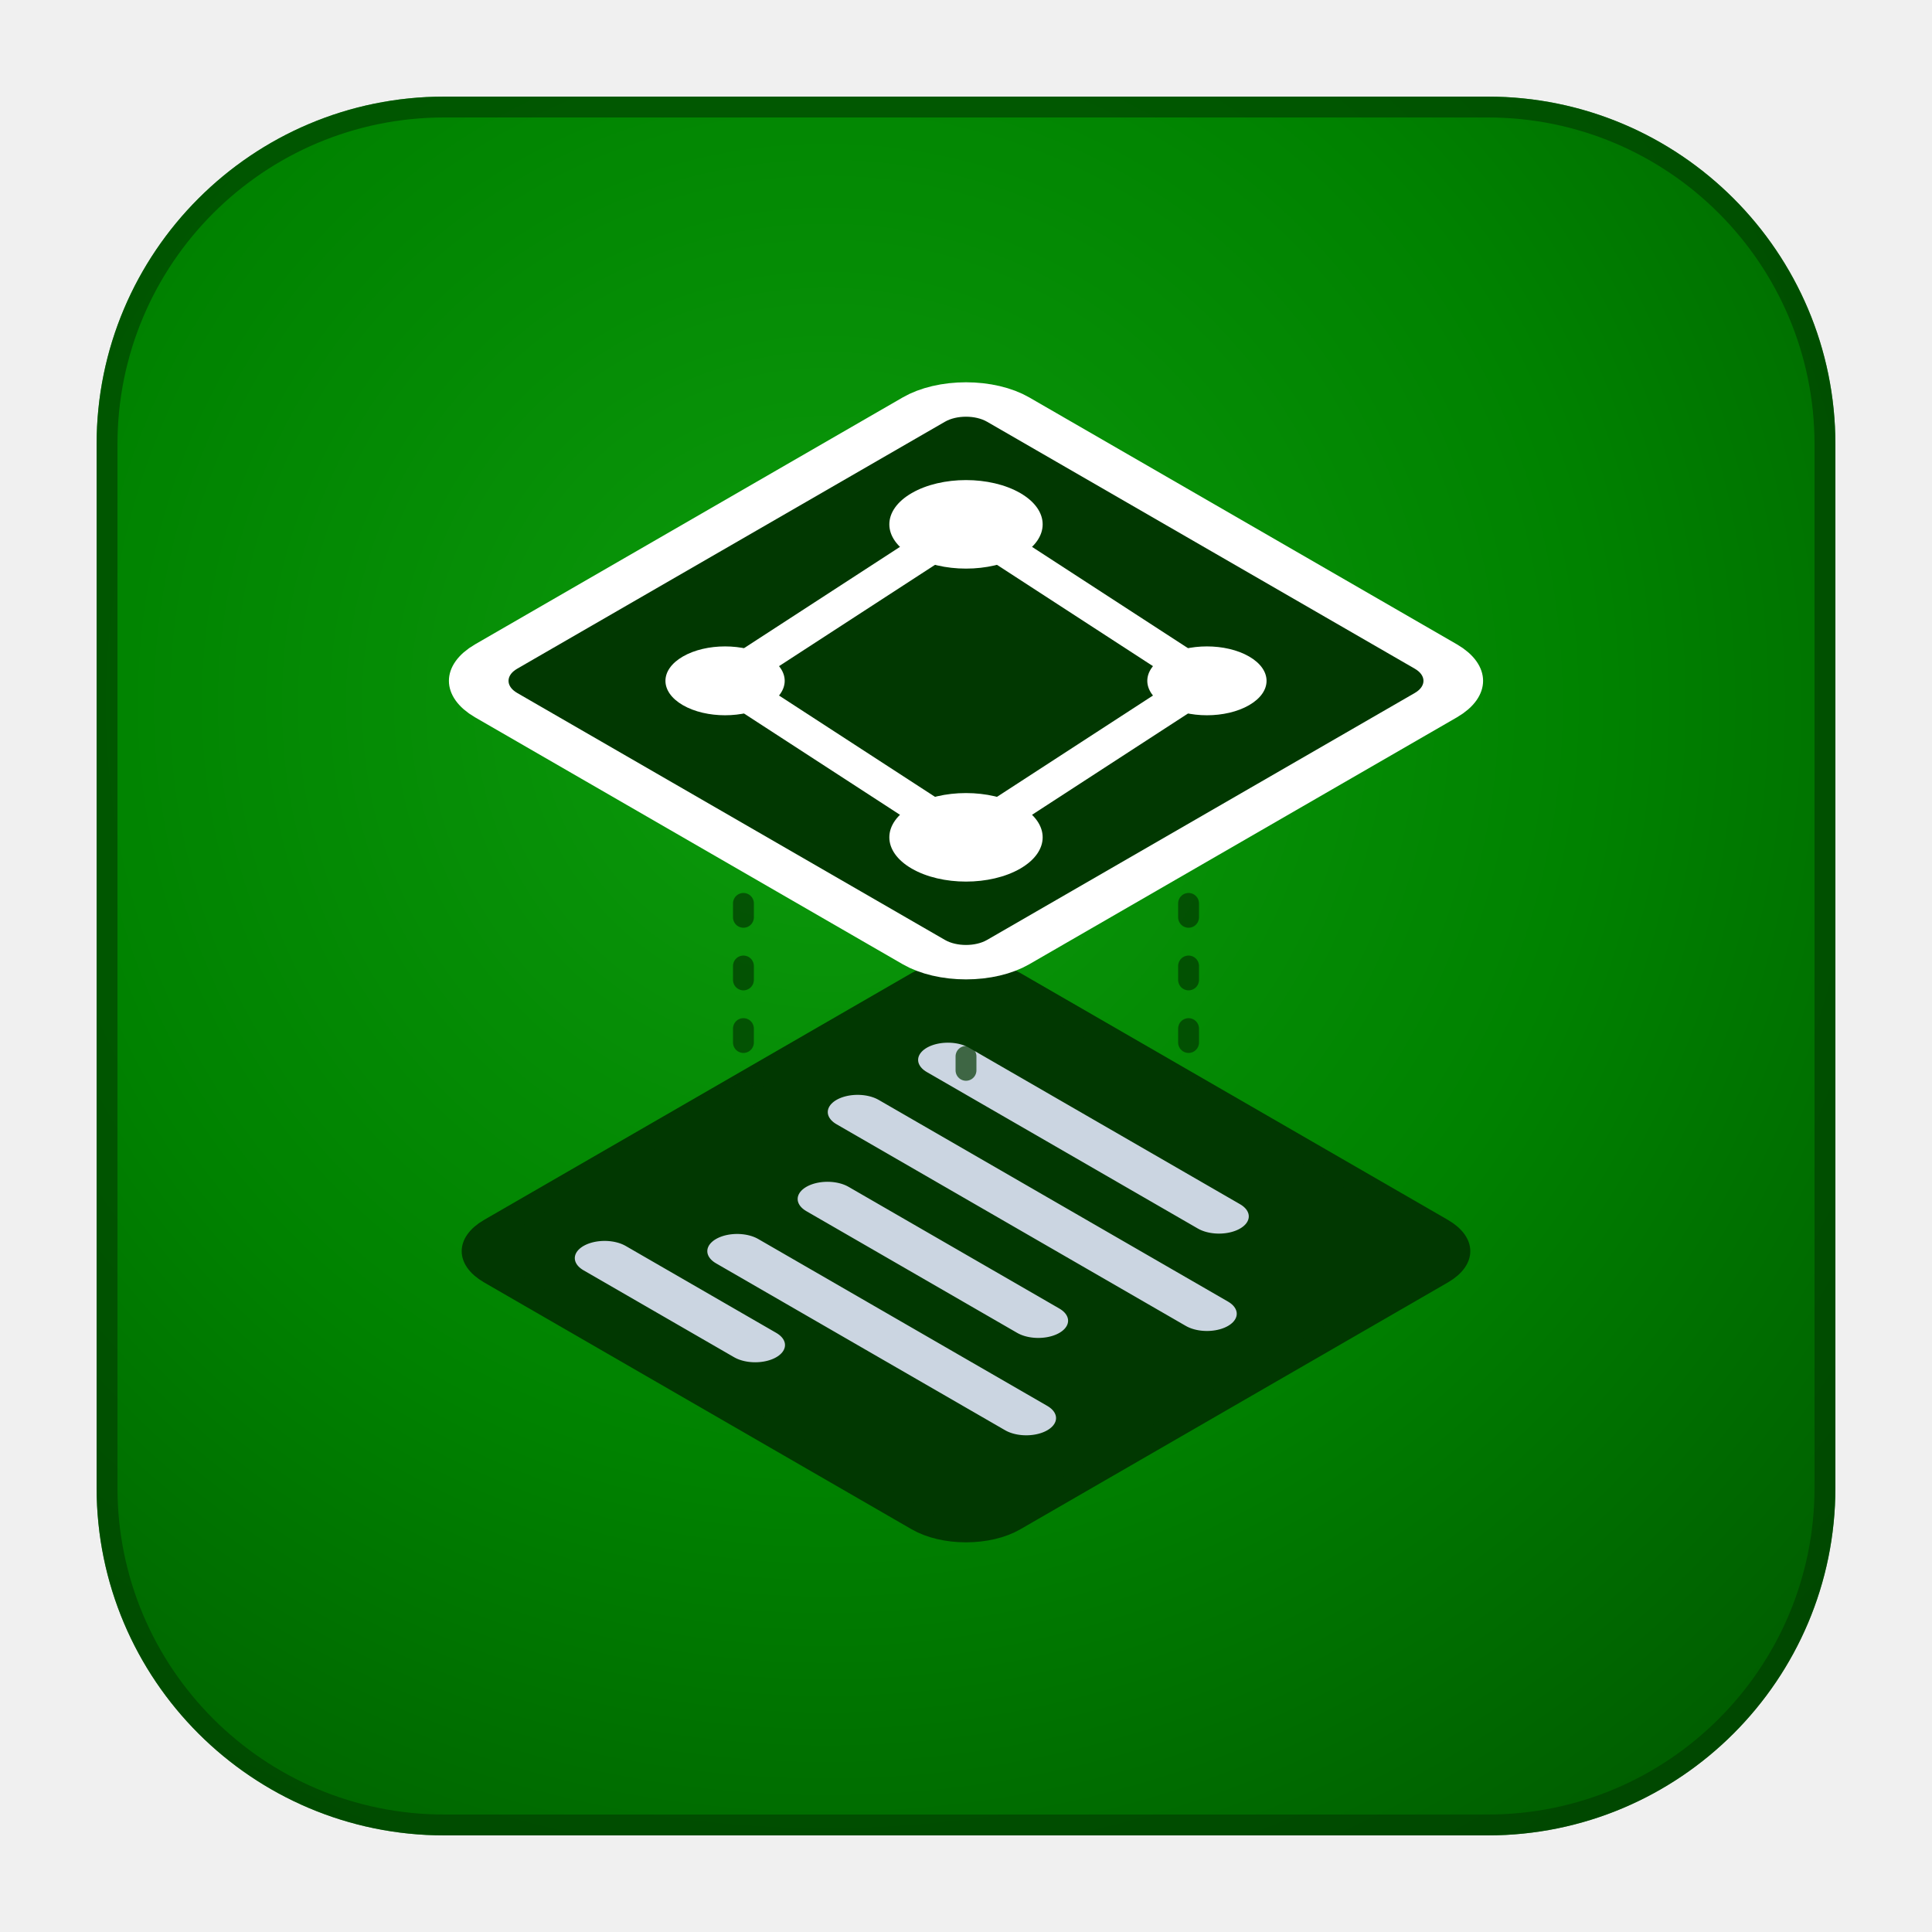
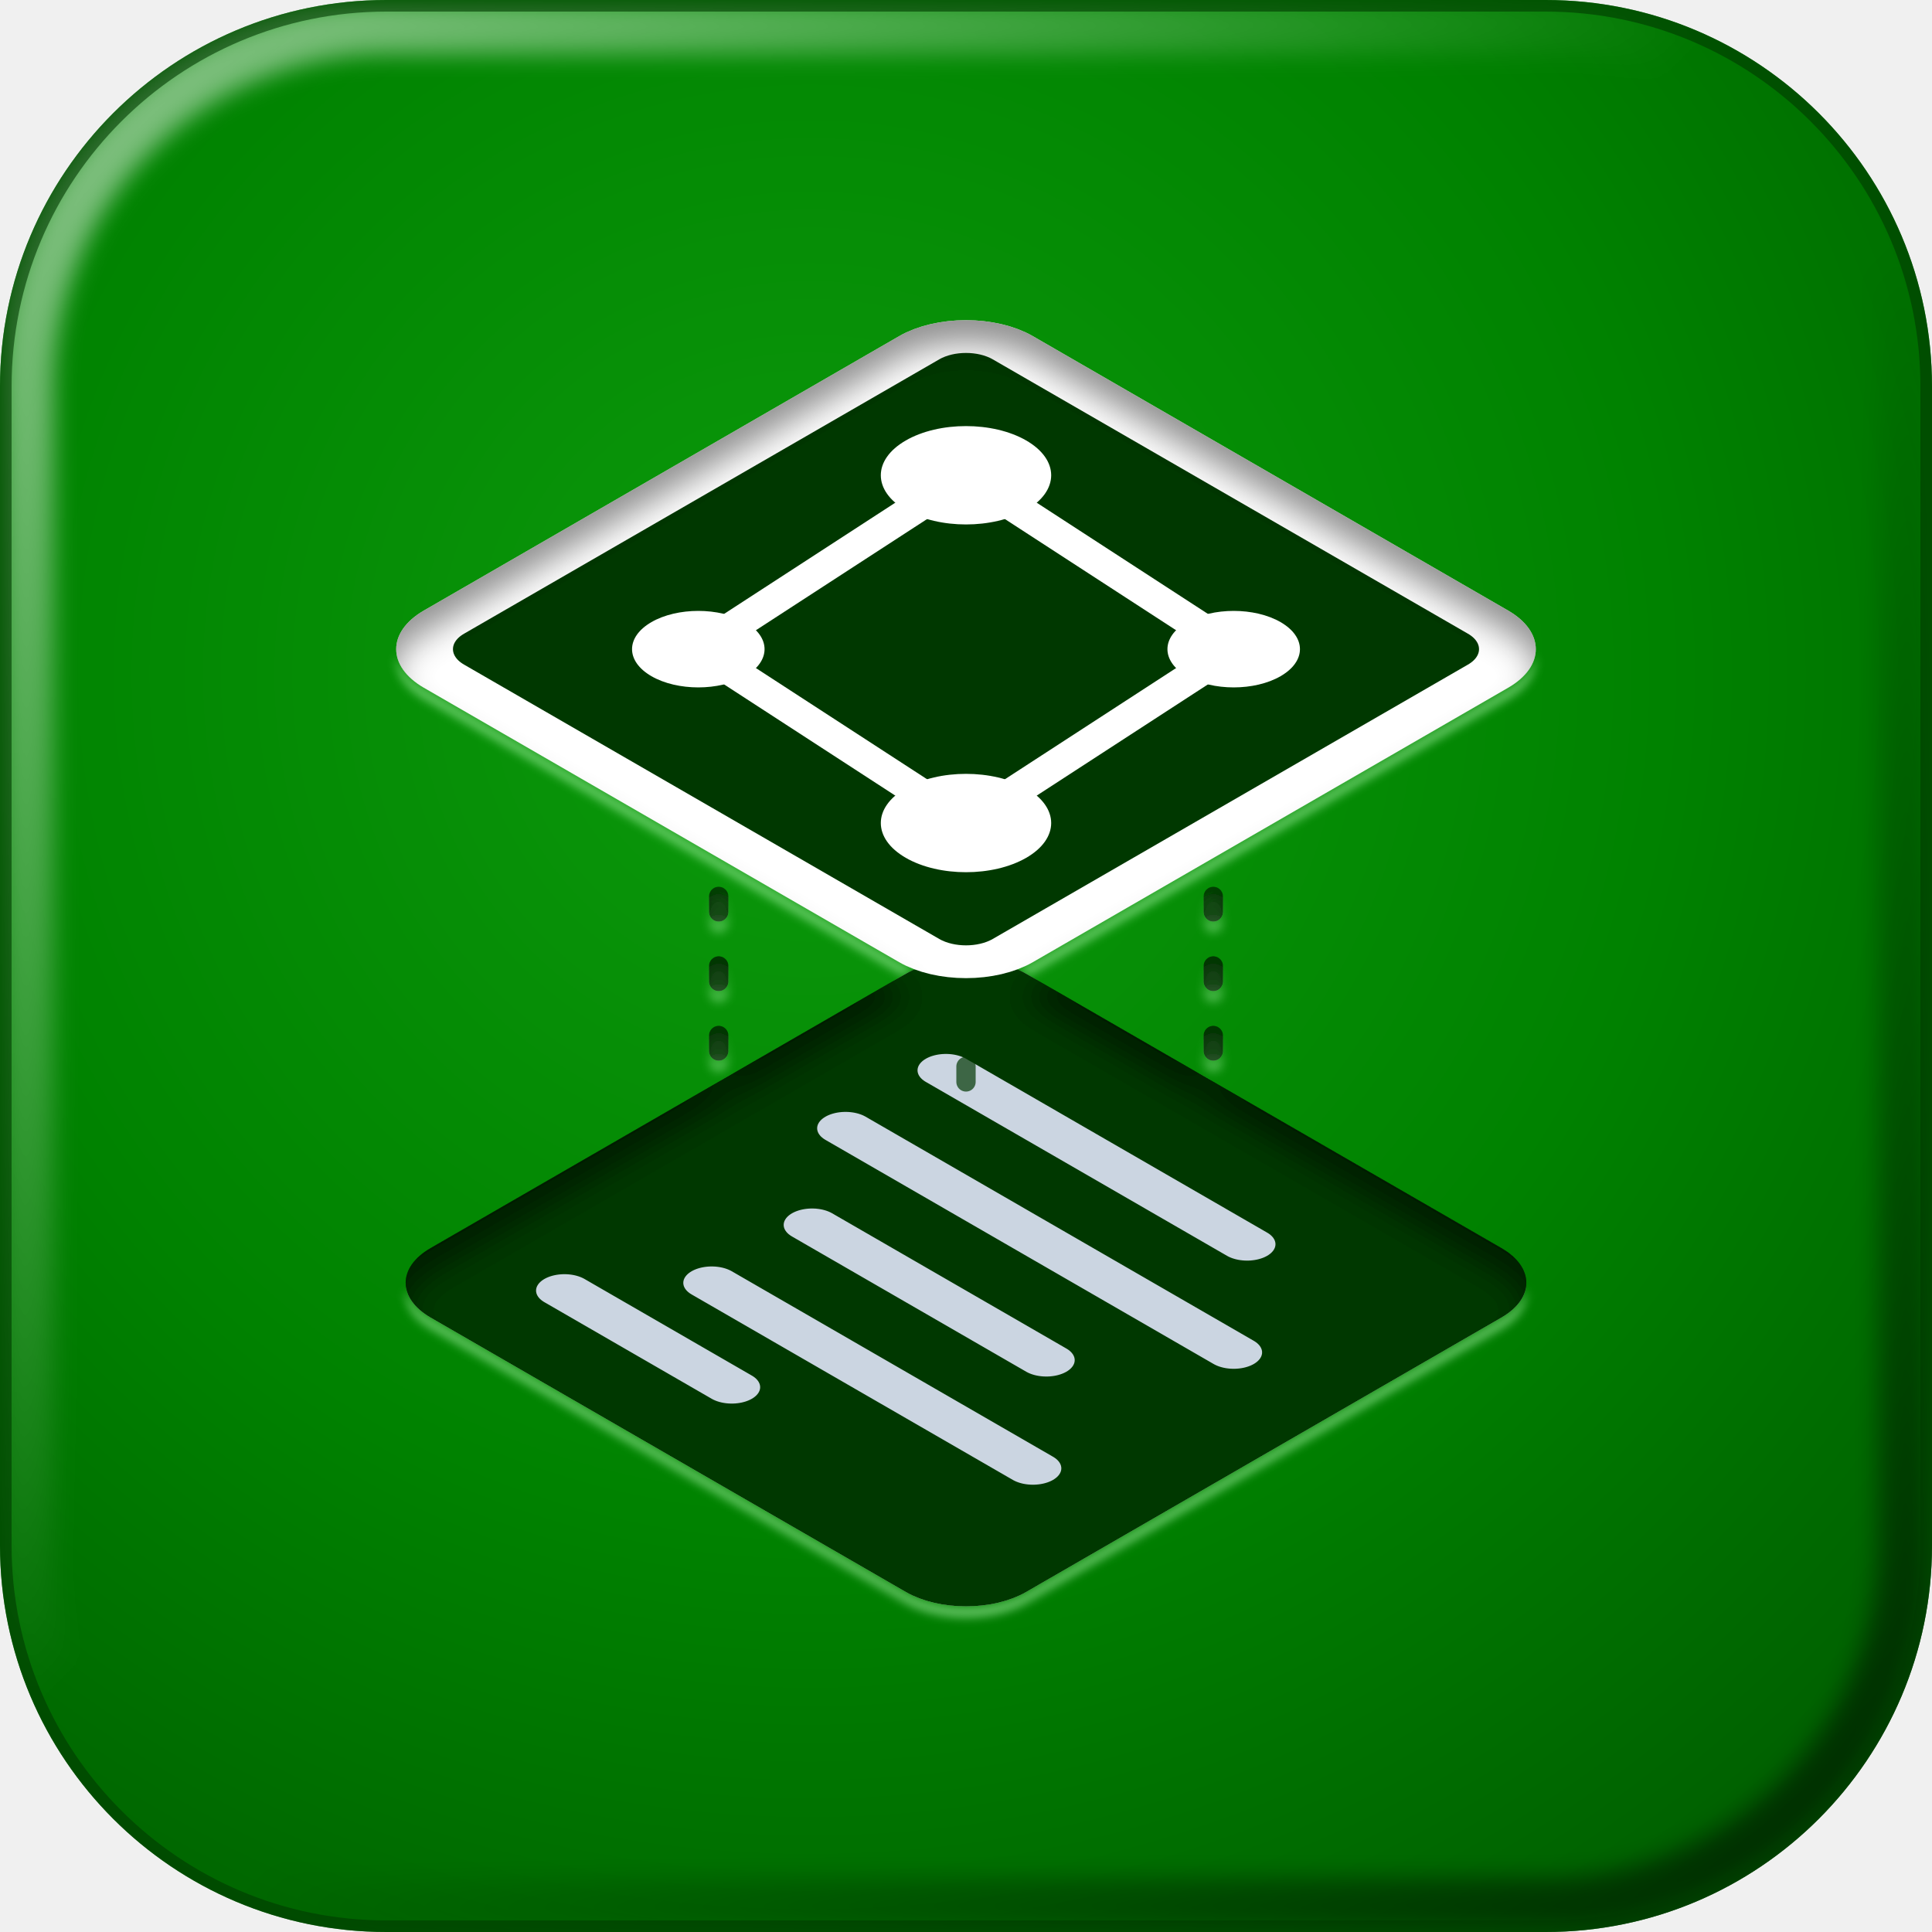
- <svg xmlns="http://www.w3.org/2000/svg" width="40" height="40" viewBox="0 0 40 40" fill="none" stroke-linecap="round" stroke-linejoin="round">
+ <svg xmlns="http://www.w3.org/2000/svg" viewBox="0 0 500 500" width="40" height="40" fill="none" stroke-linecap="round" stroke-linejoin="round" role="img" aria-label="EtAlii ADP">
  <defs>
    <radialGradient id="bg" cx="42%" cy="35%" r="80%">
      <stop offset="0" stop-color="#0c9a0c" />
      <stop offset="0.55" stop-color="#008200" />
      <stop offset="1" stop-color="#005c00" />
    </radialGradient>
+     <linearGradient id="bevel" x1="0" y1="0" x2="1" y2="1">
+       <stop offset="0" stop-color="#ffffff" stop-opacity="0.55" />
+       <stop offset="0.45" stop-color="#ffffff" stop-opacity="0" />
+       <stop offset="0.55" stop-color="#000000" stop-opacity="0" />
+       <stop offset="1" stop-color="#000000" stop-opacity="0.55" />
+     </linearGradient>
+     <clipPath id="tile">
+       <rect width="500" height="500" rx="100" />
+     </clipPath>
+     <filter id="soft" x="-5%" y="-5%" width="110%" height="110%">
+       <feGaussianBlur stdDeviation="3" />
+     </filter>
+     <filter id="punch" x="-10%" y="-10%" width="120%" height="120%">
+       <feOffset in="SourceAlpha" dy="7" result="down" />
+       <feGaussianBlur in="down" stdDeviation="4" result="downBlur" />
+       <feComposite in="SourceAlpha" in2="downBlur" operator="out" result="innerEdge" />
+       <feFlood flood-color="#000000" flood-opacity="0.7" />
+       <feComposite in2="innerEdge" operator="in" result="innerShadow" />
+       <feOffset in="SourceAlpha" dy="3" result="up" />
+       <feComposite in="up" in2="SourceAlpha" operator="out" result="rimEdge" />
+       <feGaussianBlur in="rimEdge" stdDeviation="1.2" result="rimBlur" />
+       <feFlood flood-color="#b6ffb6" flood-opacity="0.5" />
+       <feComposite in2="rimBlur" operator="in" result="rim" />
+       <feMerge>
+         <feMergeNode in="rim" />
+         <feMergeNode in="SourceGraphic" />
+         <feMergeNode in="innerShadow" />
+       </feMerge>
+     </filter>
  </defs>
-   <g transform="translate(2 2) scale(0.072)">
-     <rect width="500" height="500" rx="100" fill="url(#bg)" />
-     <g transform="matrix(0.866 0.5 -0.866 0.5 250 332)">
-       <rect x="-85" y="-85" width="170" height="170" rx="14" fill="#013801" stroke="#013801" stroke-width="8" />
-       <path d="M-58 -52h90M-58 -22h116M-38 8h70M-38 38h96M-58 62h50" stroke="#cbd5e1" stroke-width="14" />
-     </g>
-     <path d="M250 222v70M186 196v96M314 196v96" stroke="#013801" stroke-width="6" stroke-dasharray="4 14" opacity="0.7" />
-     <g transform="matrix(0.866 0.5 -0.866 0.5 250 168)">
-       <rect x="-85" y="-85" width="170" height="170" rx="14" fill="#013801" stroke="#ffffff" stroke-width="14" />
-       <path d="M-45 -45 40 -40M-45 -45 -40 40M40 -40 45 45M-40 40 45 45" stroke="#ffffff" stroke-width="11" />
-       <g fill="#ffffff">
-         <circle cx="-45" cy="-45" r="18" />
-         <circle cx="40" cy="-40" r="14" />
-         <circle cx="-40" cy="40" r="14" />
-         <circle cx="45" cy="45" r="18" />
+   <g clip-path="url(#tile)">
+     <rect width="500" height="500" fill="url(#bg)" />
+     <g filter="url(#punch)">
+       <g transform="matrix(0.866 0.5 -0.866 0.5 250 332)">
+         <rect x="-85" y="-85" width="170" height="170" rx="14" fill="#013801" stroke="#013801" stroke-width="8" />
+         <g stroke="#cbd5e1" stroke-width="12">
+           <path d="M-58 -52h90M-58 -22h116M-38 8h70M-38 38h96M-58 62h50" />
+         </g>
+       </g>
+       <g stroke="#013801" stroke-width="5" stroke-dasharray="4 14" opacity="0.7">
+         <path d="M250 222v70M186 196v96M314 196v96" />
+       </g>
+       <g transform="matrix(0.866 0.5 -0.866 0.5 250 168)">
+         <rect x="-85" y="-85" width="170" height="170" rx="14" fill="#013801" stroke="#ffffff" stroke-width="12" />
+         <g stroke="#ffffff" stroke-width="9">
+           <path d="M-45 -45 40 -40M-45 -45 -40 40M40 -40 45 45M-40 40 45 45" />
+         </g>
+         <g fill="#ffffff">
+           <circle cx="-45" cy="-45" r="18" />
+           <circle cx="40" cy="-40" r="14" />
+           <circle cx="-40" cy="40" r="14" />
+           <circle cx="45" cy="45" r="18" />
+         </g>
      </g>
    </g>
-     <rect x="3" y="3" width="494" height="494" rx="97" stroke="#003a00" stroke-opacity="0.6" stroke-width="6" />
+     <rect x="7" y="7" width="486" height="486" rx="93" stroke="url(#bevel)" stroke-width="14" filter="url(#soft)" />
+     <rect x="1.5" y="1.5" width="497" height="497" rx="98.5" stroke="#003a00" stroke-opacity="0.6" stroke-width="3" />
  </g>
</svg>
